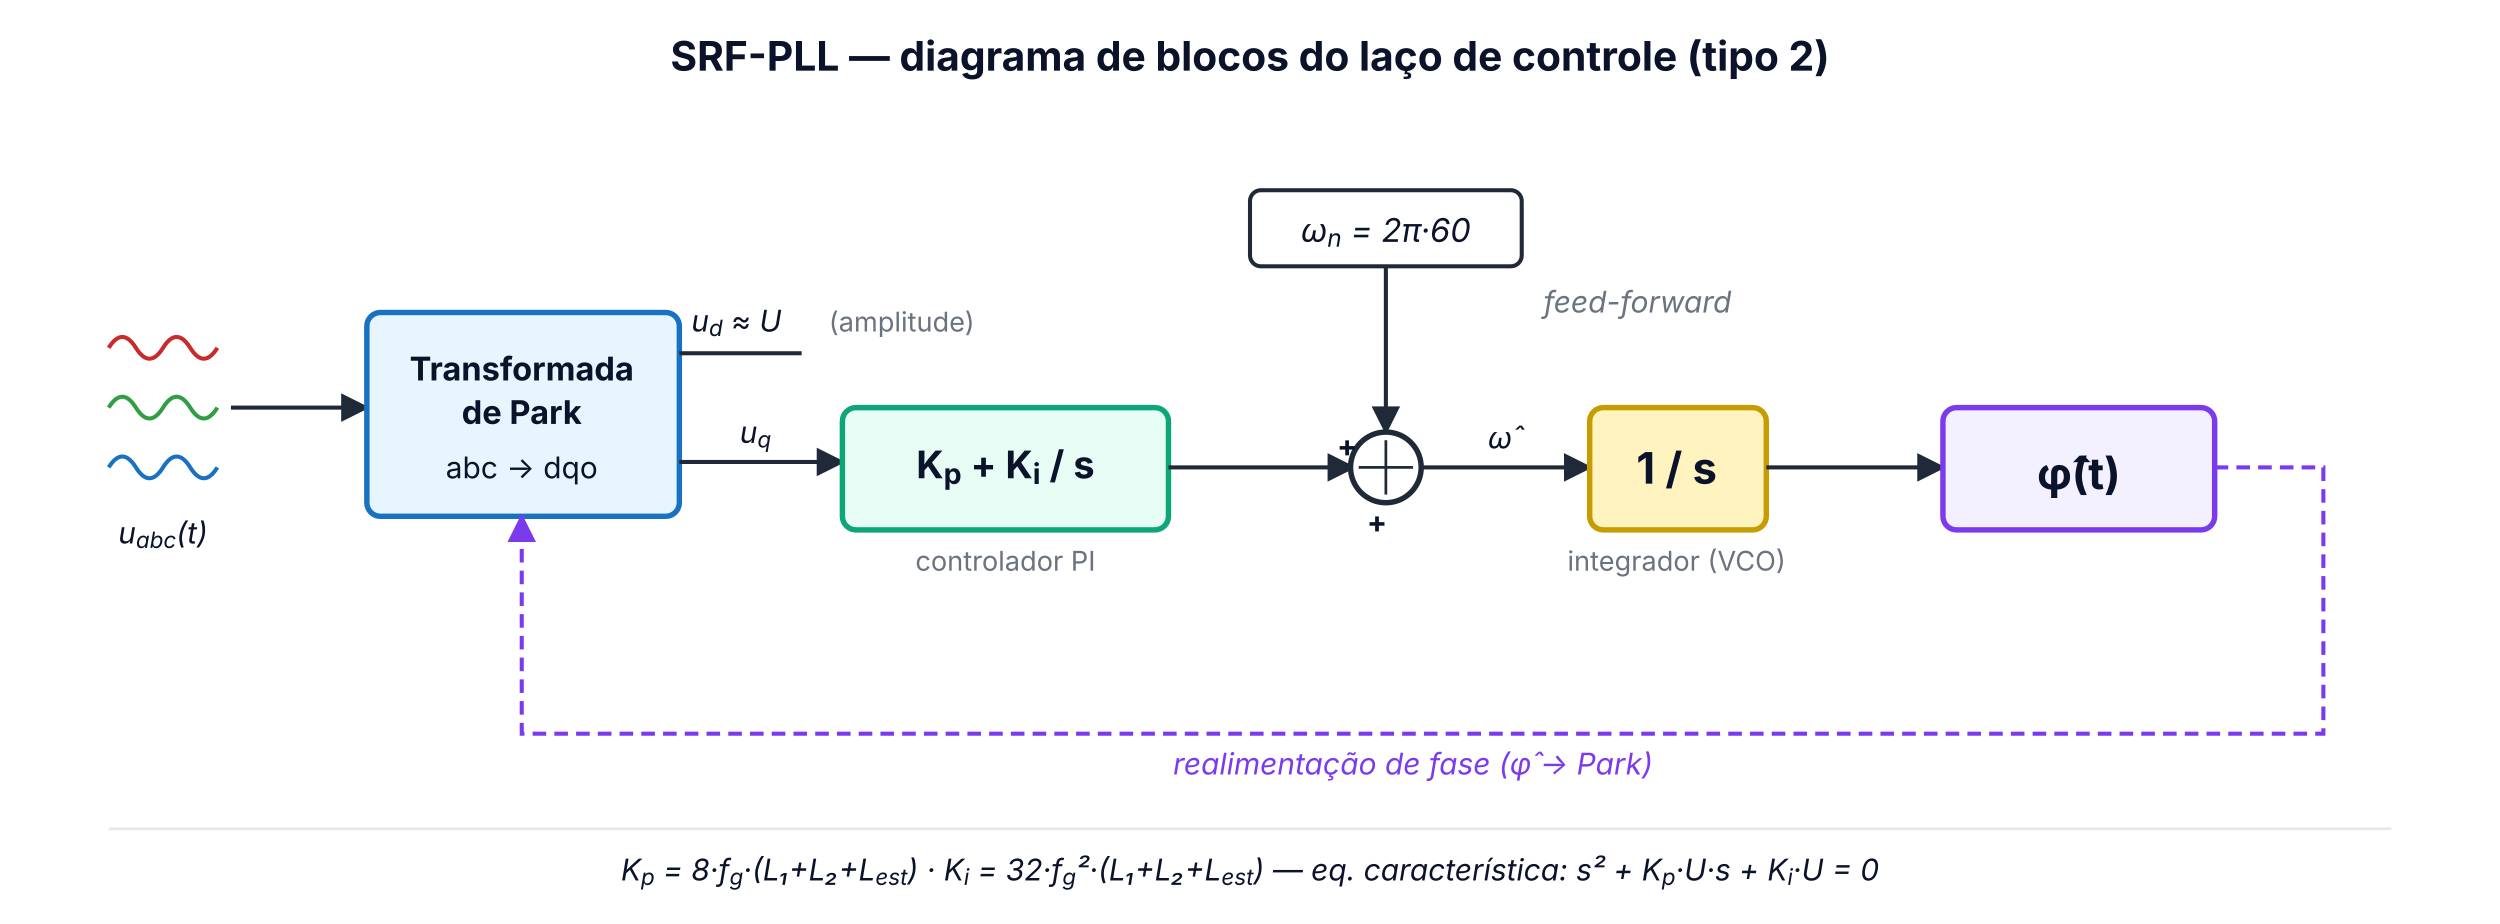
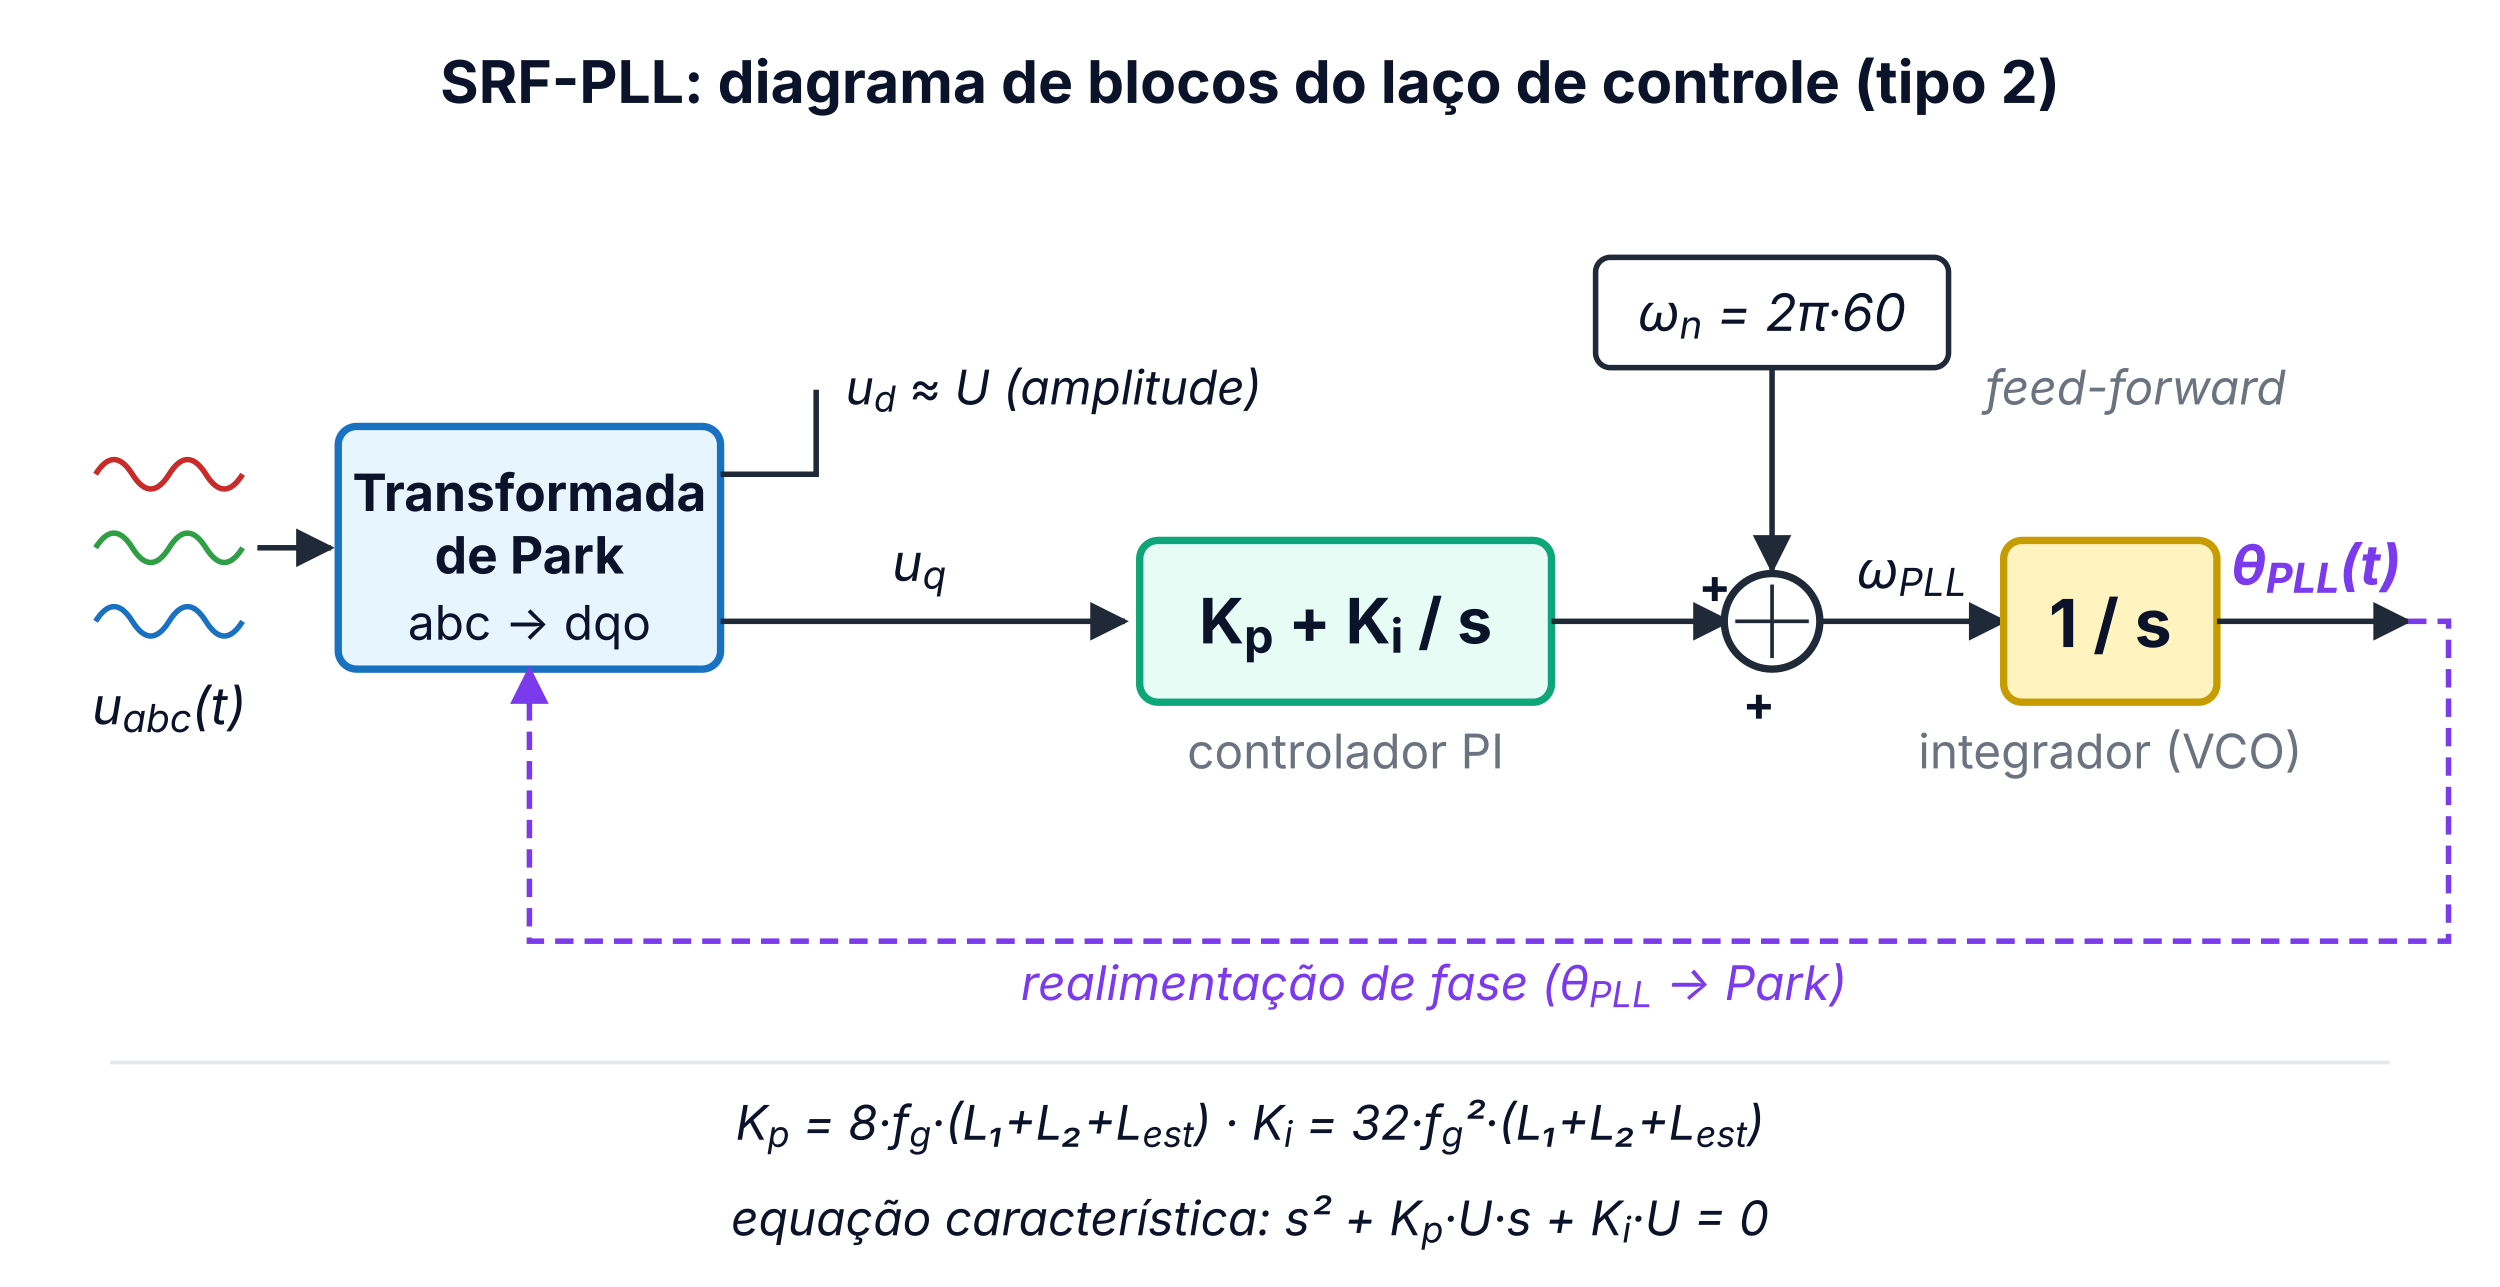
- <svg xmlns="http://www.w3.org/2000/svg" viewBox="0 0 920 340" font-family="ui-sans-serif, system-ui, -apple-system, sans-serif">
+ <svg xmlns="http://www.w3.org/2000/svg" viewBox="0 0 680 350" font-family="ui-sans-serif, system-ui, -apple-system, sans-serif">
  <defs>
    <marker id="arr" viewBox="0 0 10 10" refX="9" refY="5" markerWidth="7" markerHeight="7" orient="auto-start-reverse">
      <path d="M 0 0 L 10 5 L 0 10 z" fill="#1f2937" />
    </marker>
    <marker id="arrP" viewBox="0 0 10 10" refX="9" refY="5" markerWidth="7" markerHeight="7" orient="auto-start-reverse">
      <path d="M 0 0 L 10 5 L 0 10 z" fill="#7c3aed" />
    </marker>
  </defs>
-   <rect width="920" height="340" fill="#ffffff" />
-   <text x="460" y="26" text-anchor="middle" font-size="15" font-weight="700" fill="#0B132B">
-     SRF-PLL — diagrama de blocos do laço de controle (tipo 2)
+   <rect width="680" height="350" fill="#ffffff" />
+   <text x="340" y="28" text-anchor="middle" font-size="16" font-weight="700" fill="#0B132B">
+     SRF-PLL: diagrama de blocos do laço de controle (tipo 2)
  </text>
-   <g transform="translate(40,150)">
-     <path d="M 0 -22 q 5 -8 10 0 q 5 8 10 0 q 5 -8 10 0 q 5 8 10 0" fill="none" stroke="#c92a2a" stroke-width="1.5" />
+   <g transform="translate(26,149)">
+     <path d="M 0 -20 q 5 -8 10 0 q 5 8 10 0 q 5 -8 10 0 q 5 8 10 0" fill="none" stroke="#c92a2a" stroke-width="1.5" />
    <path d="M 0 0   q 5 -8 10 0 q 5 8 10 0 q 5 -8 10 0 q 5 8 10 0" fill="none" stroke="#2f9e44" stroke-width="1.5" />
-     <path d="M 0 22  q 5 -8 10 0 q 5 8 10 0 q 5 -8 10 0 q 5 8 10 0" fill="none" stroke="#1971c2" stroke-width="1.5" />
-     <text x="20" y="50" text-anchor="middle" font-size="11" font-style="italic" fill="#0B132B">u<tspan baseline-shift="sub" font-size="75%">abc</tspan>(t)</text>
+     <path d="M 0 20  q 5 -8 10 0 q 5 8 10 0 q 5 -8 10 0 q 5 8 10 0" fill="none" stroke="#1971c2" stroke-width="1.5" />
+     <text x="20" y="48" text-anchor="middle" font-size="14" font-style="italic" fill="#0B132B">u<tspan baseline-shift="sub" font-size="75%">abc</tspan>(t)</text>
  </g>
-   <line x1="85" y1="150" x2="135" y2="150" stroke="#1f2937" stroke-width="1.5" marker-end="url(#arr)" />
-   <rect x="135" y="115" width="115" height="75" fill="#e7f5ff" stroke="#1971c2" stroke-width="2" rx="5" />
-   <text x="192" y="140" text-anchor="middle" font-size="12" font-weight="700" fill="#0B132B">Transformada</text>
-   <text x="192" y="156" text-anchor="middle" font-size="12" font-weight="700" fill="#0B132B">de Park</text>
-   <text x="192" y="176" text-anchor="middle" font-size="11" fill="#0B132B">abc → dqo</text>
-   <line x1="250" y1="130" x2="295" y2="130" stroke="#1f2937" stroke-width="1.5" />
-   <text x="271" y="122" text-anchor="middle" font-size="11" font-style="italic" fill="#0B132B">u<tspan baseline-shift="sub" font-size="75%">d</tspan> ≈ U</text>
-   <text x="305" y="122" font-size="10" fill="#6b7280">(amplitude)</text>
-   <line x1="250" y1="170" x2="310" y2="170" stroke="#1f2937" stroke-width="1.5" marker-end="url(#arr)" />
-   <text x="278" y="163" text-anchor="middle" font-size="11" font-style="italic" fill="#0B132B">u<tspan baseline-shift="sub" font-size="75%">q</tspan>
+   <line x1="70" y1="149" x2="90" y2="149" stroke="#1f2937" stroke-width="1.5" marker-end="url(#arr)" />
+   <rect x="92" y="116" width="104" height="66" fill="#e7f5ff" stroke="#1971c2" stroke-width="2" rx="5" />
+   <text x="144" y="139" text-anchor="middle" font-size="14" font-weight="700" fill="#0B132B">Transformada</text>
+   <text x="144" y="156" text-anchor="middle" font-size="14" font-weight="700" fill="#0B132B">de Park</text>
+   <text x="144" y="174" text-anchor="middle" font-size="13" fill="#0B132B">abc → dqo</text>
+   <path d="M 196 129 L 222 129 L 222 106" fill="none" stroke="#1f2937" stroke-width="1.5" />
+   <text x="230" y="110" font-size="13" font-style="italic" fill="#0B132B">u<tspan baseline-shift="sub" font-size="75%">d</tspan> ≈ U (amplitude)</text>
+   <line x1="196" y1="169" x2="306" y2="169" stroke="#1f2937" stroke-width="1.5" marker-end="url(#arr)" />
+   <text x="250" y="158" text-anchor="middle" font-size="14" font-style="italic" fill="#0B132B">u<tspan baseline-shift="sub" font-size="75%">q</tspan>
  </text>
-   <rect x="310" y="150" width="120" height="45" fill="#e6fcf5" stroke="#0ca678" stroke-width="2" rx="5" />
-   <text x="370" y="176" text-anchor="middle" font-size="14" font-weight="700" fill="#0B132B">K<tspan baseline-shift="sub" font-size="75%">p</tspan> + K<tspan baseline-shift="sub" font-size="75%">i</tspan> / s</text>
-   <text x="370" y="210" text-anchor="middle" font-size="10" fill="#6b7280">controlador PI</text>
-   <line x1="430" y1="172" x2="498" y2="172" stroke="#1f2937" stroke-width="1.5" marker-end="url(#arr)" />
-   <circle cx="510" cy="172" r="13" fill="white" stroke="#1f2937" stroke-width="2" />
-   <line x1="500" y1="172" x2="520" y2="172" stroke="#1f2937" stroke-width="1" />
-   <line x1="510" y1="162" x2="510" y2="182" stroke="#1f2937" stroke-width="1" />
-   <text x="492" y="168" font-size="11" font-weight="700" fill="#0B132B">+</text>
-   <text x="503" y="196" font-size="11" font-weight="700" fill="#0B132B">+</text>
-   <rect x="460" y="70" width="100" height="28" fill="white" stroke="#1f2937" stroke-width="1.5" rx="4" />
-   <text x="510" y="89" text-anchor="middle" font-size="12" font-style="italic" fill="#0B132B">ω<tspan baseline-shift="sub" font-size="75%">n</tspan> = 2π·60</text>
-   <line x1="510" y1="98" x2="510" y2="159" stroke="#1f2937" stroke-width="1.5" marker-end="url(#arr)" />
-   <text x="568" y="115" font-size="11" font-style="italic" fill="#6b7280">feed-forward</text>
-   <line x1="523" y1="172" x2="585" y2="172" stroke="#1f2937" stroke-width="1.5" marker-end="url(#arr)" />
-   <text x="552" y="165" text-anchor="middle" font-size="11" font-style="italic" fill="#0B132B">ω̂</text>
-   <rect x="585" y="150" width="65" height="45" fill="#fff3bf" stroke="#c79c00" stroke-width="2" rx="5" />
-   <text x="617" y="178" text-anchor="middle" font-size="16" font-weight="700" fill="#0B132B">1 / s</text>
-   <text x="617" y="210" text-anchor="middle" font-size="10" fill="#6b7280">integrador (VCO)</text>
-   <line x1="650" y1="172" x2="715" y2="172" stroke="#1f2937" stroke-width="1.5" marker-end="url(#arr)" />
-   <rect x="715" y="150" width="100" height="45" fill="#f3f0ff" stroke="#7c3aed" stroke-width="2" rx="5" />
-   <text x="765" y="180" text-anchor="middle" font-size="16" font-weight="700" fill="#0B132B">φ̂(t)</text>
-   <path d="M 815 172 L 855 172 L 855 270 L 192 270 L 192 190" fill="none" stroke="#7c3aed" stroke-width="1.5" stroke-dasharray="5,3" marker-end="url(#arrP)" />
-   <text x="520" y="285" text-anchor="middle" font-size="11" font-style="italic" fill="#7c3aed">realimentação de fase (φ̂ → Park)</text>
-   <line x1="40" y1="305" x2="880" y2="305" stroke="#e5e7eb" stroke-width="1" />
-   <text x="460" y="324" text-anchor="middle" font-size="11" font-style="italic" fill="#0B132B">
-     K<tspan baseline-shift="sub" font-size="75%">p</tspan> = 8·f<tspan baseline-shift="sub" font-size="75%">g</tspan>·(L₁+L₂+L<tspan baseline-shift="sub" font-size="75%">est</tspan>)  ·  K<tspan baseline-shift="sub" font-size="75%">i</tspan> = 32·f<tspan baseline-shift="sub" font-size="75%">g</tspan>²·(L₁+L₂+L<tspan baseline-shift="sub" font-size="75%">est</tspan>)  —  eq. característica:  s² + K<tspan baseline-shift="sub" font-size="75%">p</tspan>·U·s + K<tspan baseline-shift="sub" font-size="75%">i</tspan>·U = 0
+   <rect x="310" y="147" width="112" height="44" fill="#e6fcf5" stroke="#0ca678" stroke-width="2" rx="5" />
+   <text x="366" y="175" text-anchor="middle" font-size="17" font-weight="700" fill="#0B132B">K<tspan baseline-shift="sub" font-size="75%">p</tspan> + K<tspan baseline-shift="sub" font-size="75%">i</tspan> / s</text>
+   <text x="366" y="209" text-anchor="middle" font-size="13" fill="#6b7280">controlador PI</text>
+   <line x1="422" y1="169" x2="470" y2="169" stroke="#1f2937" stroke-width="1.5" marker-end="url(#arr)" />
+   <circle cx="482" cy="169" r="13" fill="white" stroke="#1f2937" stroke-width="2" />
+   <line x1="472" y1="169" x2="492" y2="169" stroke="#1f2937" stroke-width="1" />
+   <line x1="482" y1="159" x2="482" y2="179" stroke="#1f2937" stroke-width="1" />
+   <text x="462" y="164" font-size="13" font-weight="700" fill="#0B132B">+</text>
+   <text x="474" y="196" font-size="13" font-weight="700" fill="#0B132B">+</text>
+   <rect x="434" y="70" width="96" height="30" fill="white" stroke="#1f2937" stroke-width="1.5" rx="4" />
+   <text x="482" y="90" text-anchor="middle" font-size="14" font-style="italic" fill="#0B132B">ω<tspan baseline-shift="sub" font-size="75%">n</tspan> = 2π·60</text>
+   <line x1="482" y1="100" x2="482" y2="155" stroke="#1f2937" stroke-width="1.5" marker-end="url(#arr)" />
+   <text x="540" y="110" font-size="13" font-style="italic" fill="#6b7280">feed-forward</text>
+   <line x1="495" y1="169" x2="545" y2="169" stroke="#1f2937" stroke-width="1.5" marker-end="url(#arr)" />
+   <text x="520" y="160" text-anchor="middle" font-size="14" font-style="italic" fill="#0B132B">ω<tspan baseline-shift="sub" font-size="75%">PLL</tspan>
+   </text>
+   <rect x="545" y="147" width="58" height="44" fill="#fff3bf" stroke="#c79c00" stroke-width="2" rx="5" />
+   <text x="574" y="176" text-anchor="middle" font-size="18" font-weight="700" fill="#0B132B">1 / s</text>
+   <text x="574" y="209" text-anchor="middle" font-size="13" fill="#6b7280">integrador (VCO)</text>
+   <line x1="603" y1="169" x2="655" y2="169" stroke="#1f2937" stroke-width="1.5" marker-end="url(#arr)" />
+   <text x="630" y="159" text-anchor="middle" font-size="15" font-weight="700" font-style="italic" fill="#7c3aed">θ<tspan baseline-shift="sub" font-size="75%">PLL</tspan>(t)</text>
+   <path d="M 655 169 L 666 169 L 666 256 L 144 256 L 144 182" fill="none" stroke="#7c3aed" stroke-width="1.5" stroke-dasharray="5,3" marker-end="url(#arrP)" />
+   <text x="390" y="272" text-anchor="middle" font-size="13" font-style="italic" fill="#7c3aed">realimentação de fase (θ<tspan baseline-shift="sub" font-size="75%">PLL</tspan> → Park)</text>
+   <line x1="30" y1="289" x2="650" y2="289" stroke="#e5e7eb" stroke-width="1" />
+   <text x="340" y="310" text-anchor="middle" font-size="13" font-style="italic" fill="#0B132B">
+     K<tspan baseline-shift="sub" font-size="75%">p</tspan> = 8·f<tspan baseline-shift="sub" font-size="75%">g</tspan>·(L₁+L₂+L<tspan baseline-shift="sub" font-size="75%">est</tspan>)   ·   K<tspan baseline-shift="sub" font-size="75%">i</tspan> = 32·f<tspan baseline-shift="sub" font-size="75%">g</tspan>²·(L₁+L₂+L<tspan baseline-shift="sub" font-size="75%">est</tspan>)
+   </text>
+   <text x="340" y="336" text-anchor="middle" font-size="13" font-style="italic" fill="#0B132B">
+     equação característica:  s² + K<tspan baseline-shift="sub" font-size="75%">p</tspan>·U·s + K<tspan baseline-shift="sub" font-size="75%">i</tspan>·U = 0
  </text>
</svg>
